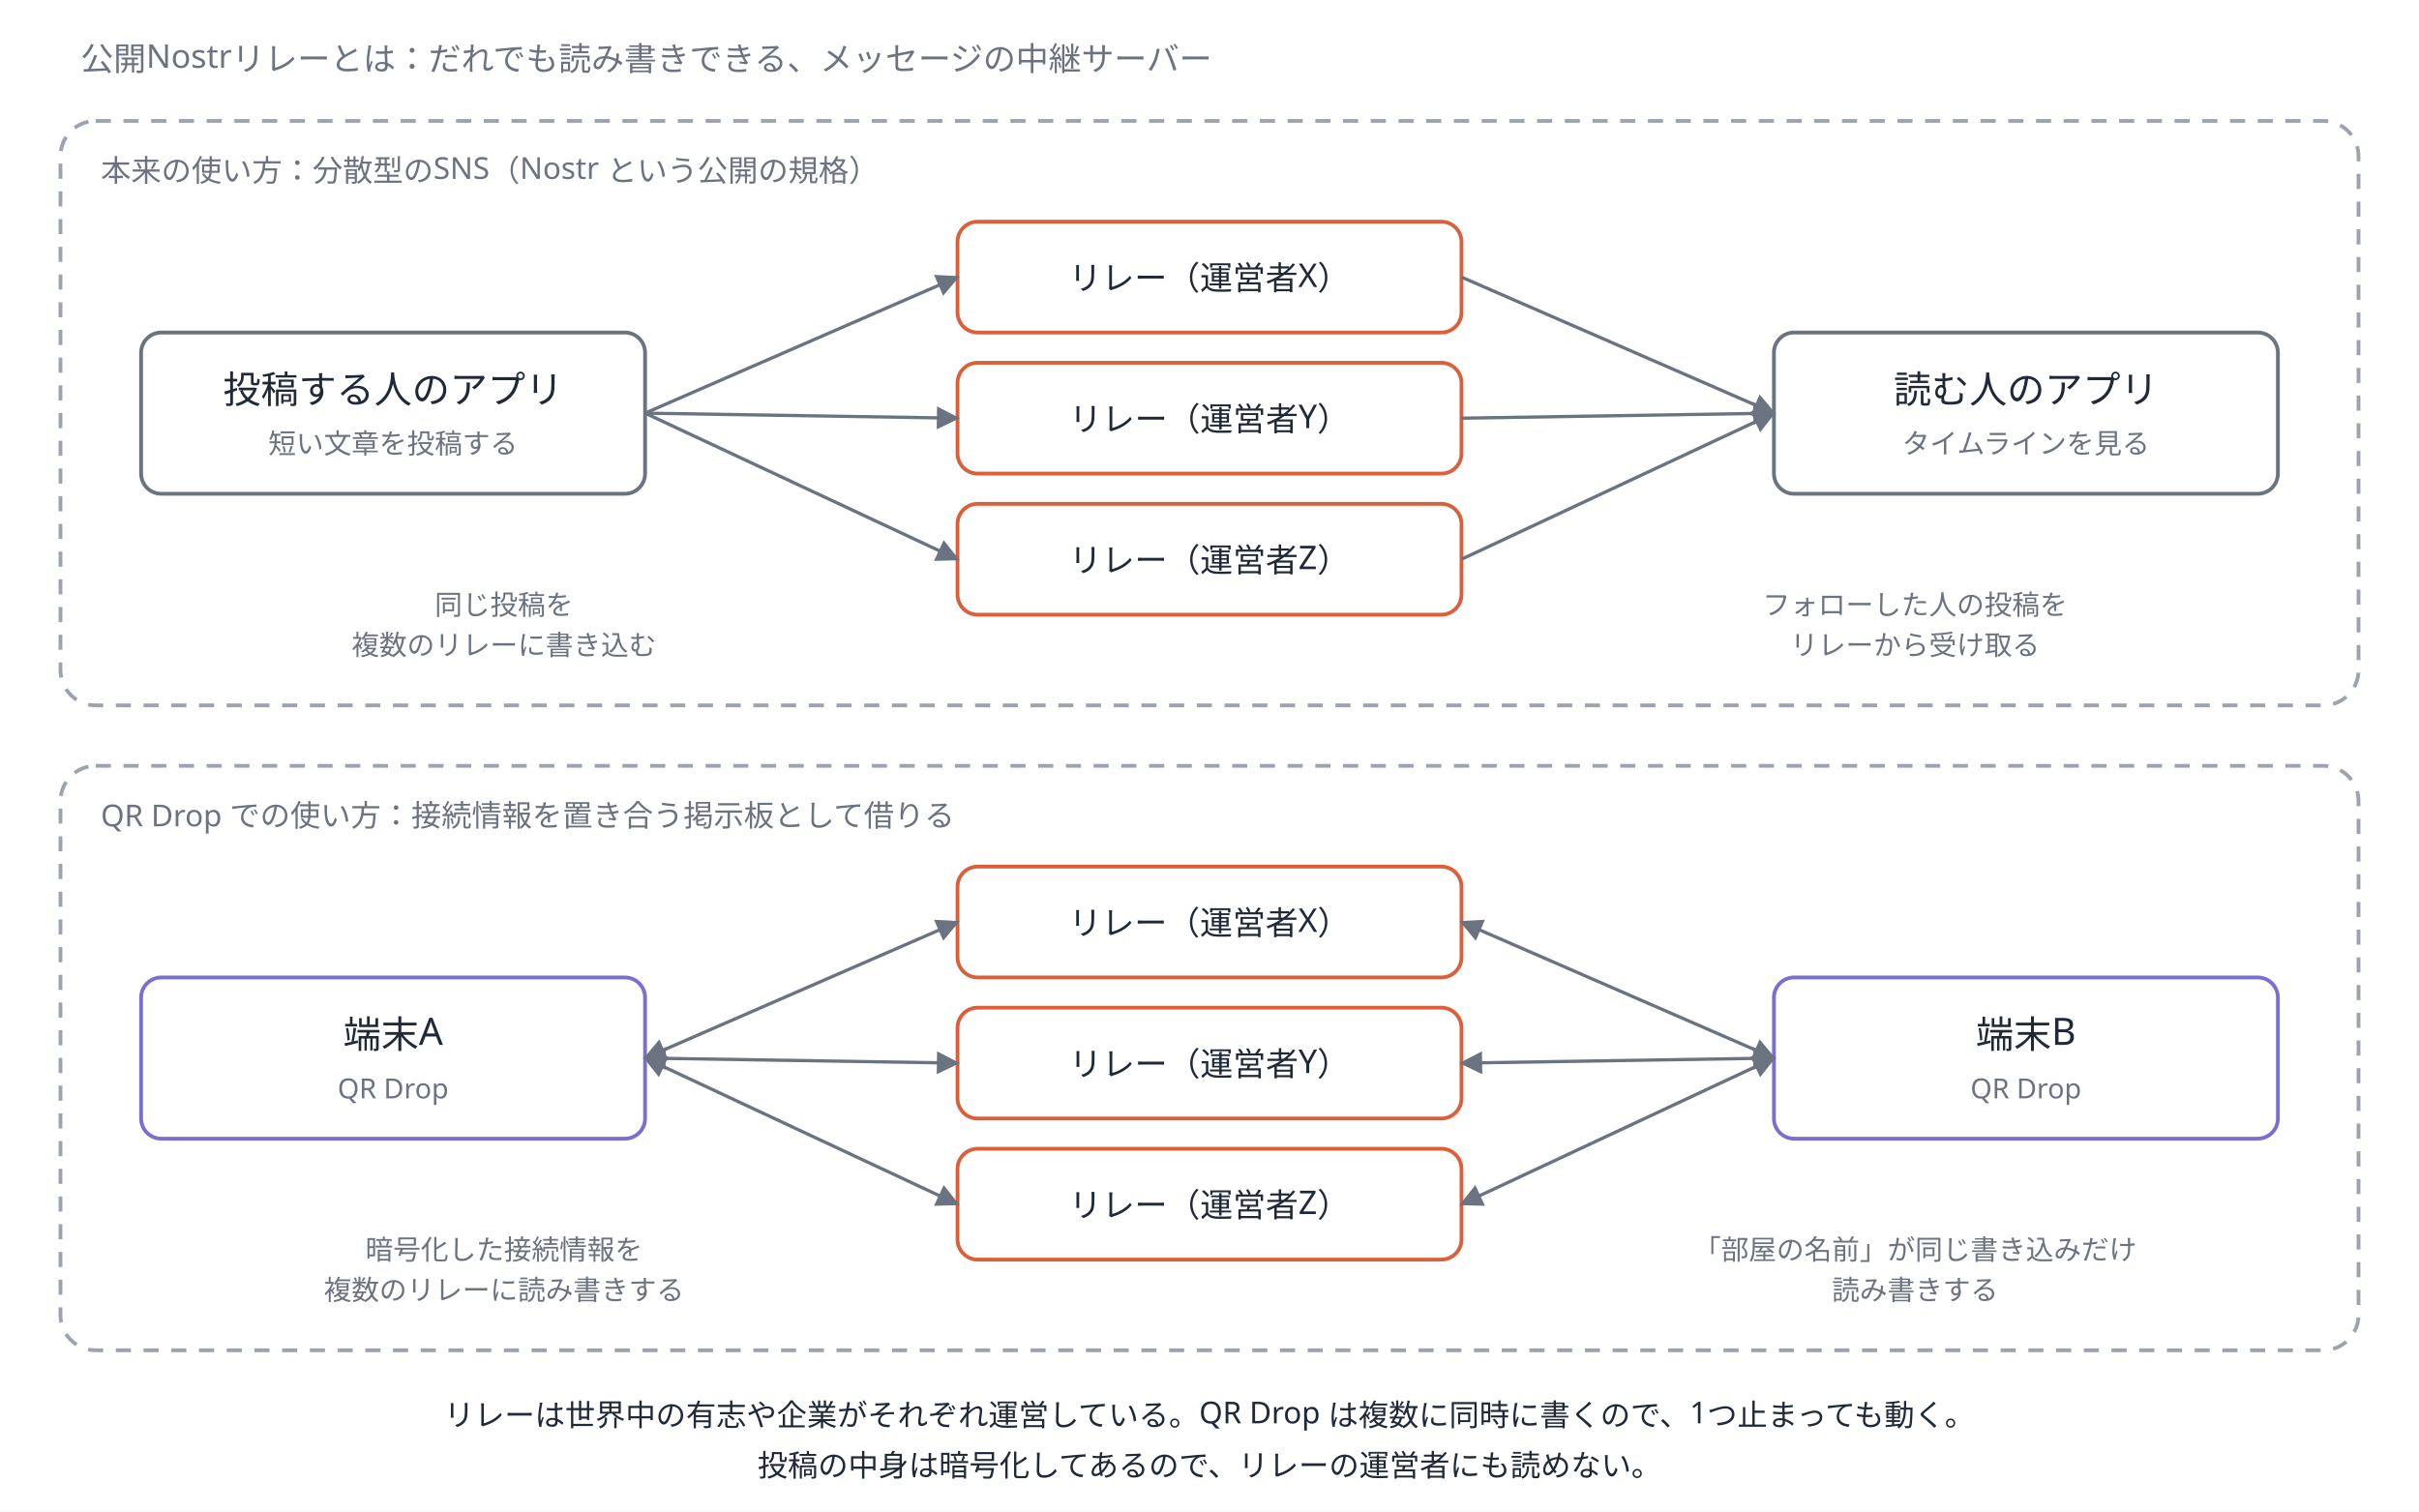
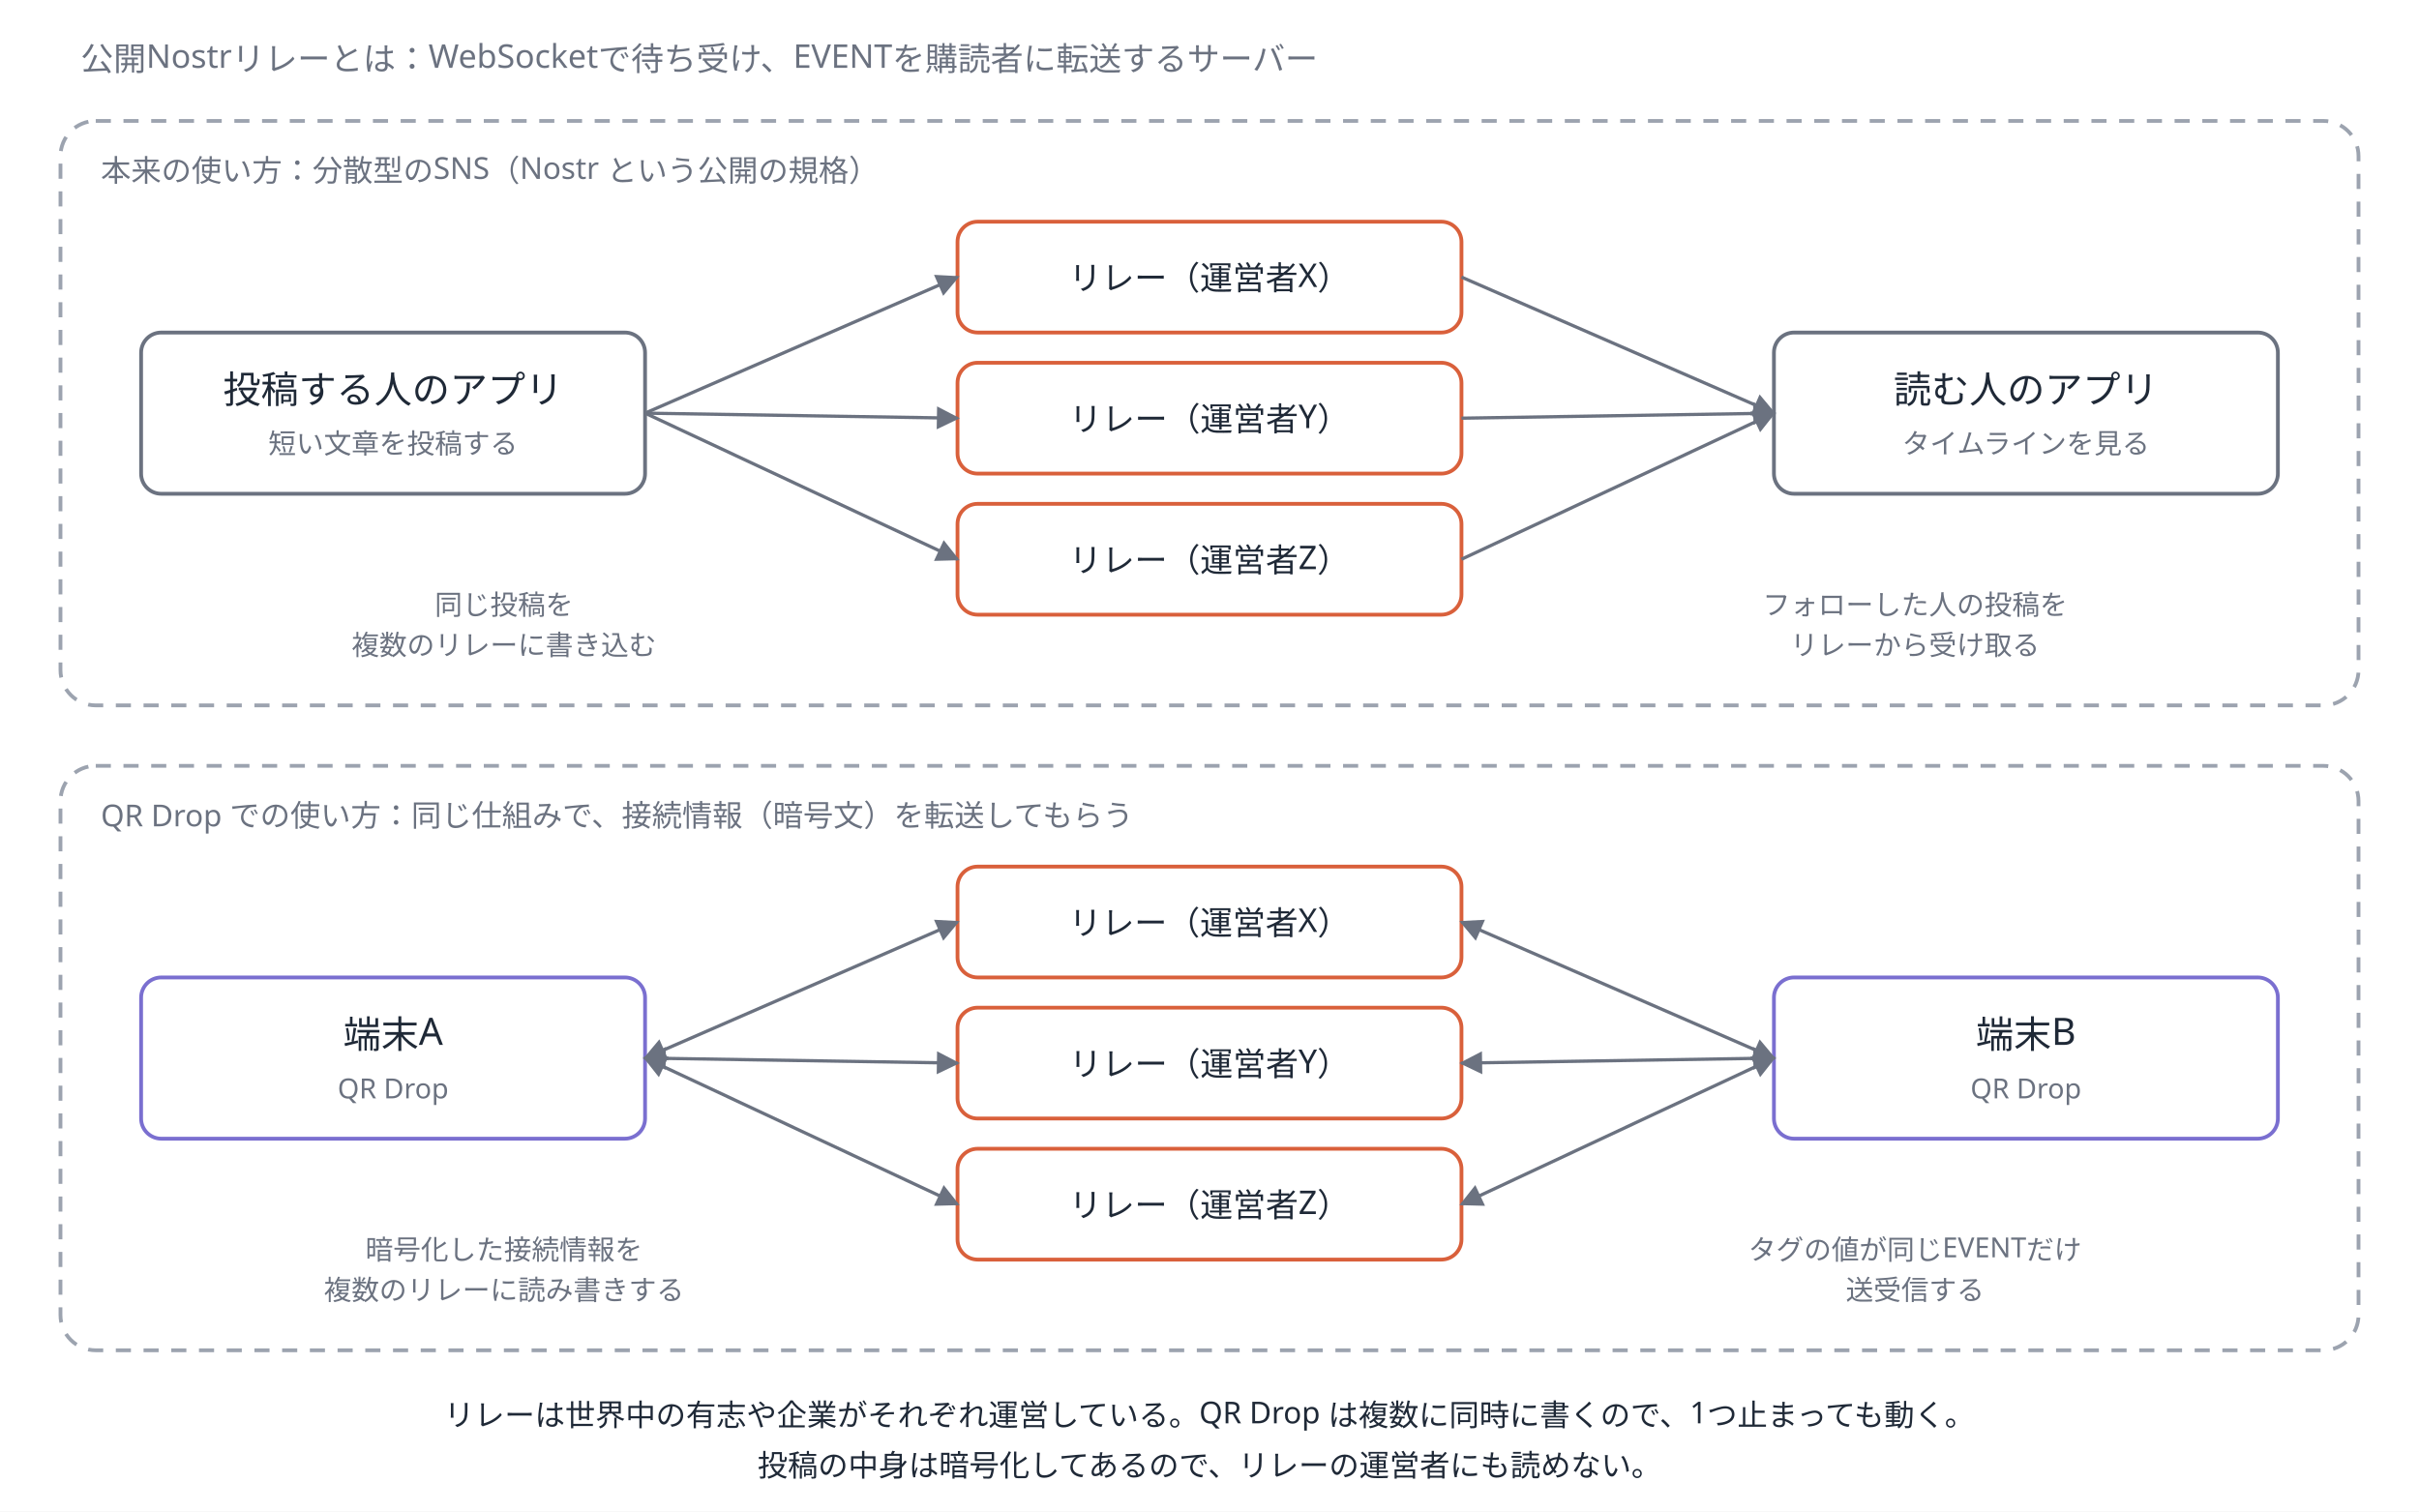
<svg xmlns="http://www.w3.org/2000/svg" viewBox="0 0 960 600" font-family="'Noto Sans JP','Hiragino Sans',sans-serif">
  <defs>
    <marker id="arrow" viewBox="0 0 10 10" refX="9" refY="5" markerWidth="7" markerHeight="7" orient="auto-start-reverse">
      <path d="M0,0 L10,5 L0,10 z" fill="#6b7280" />
    </marker>
  </defs>
  <rect width="960" height="600" fill="#ffffff" />
-   <text x="32" y="28" font-size="13" fill="#6b7280">公開Nostrリレーとは：だれでも読み書きできる、メッセージの中継サーバー</text>
+   <text x="32" y="28" font-size="13" fill="#6b7280">公開Nostrリレーとは：WebSocketで待ち受け、EVENTを購読者に転送するサーバー</text>
  <rect x="24" y="48" width="912" height="232" rx="14" fill="none" stroke="#9ca3af" stroke-width="1.5" stroke-dasharray="6 5" />
  <text x="40" y="72" font-size="12" text-anchor="start" fill="#6b7280">本来の使い方：分散型のSNS（Nostr という公開の規格）</text>
  <rect x="56" y="132" width="200" height="64" rx="8" fill="none" stroke="#6b7280" stroke-width="1.5" />
  <text x="156.0" y="160.0" font-size="15" text-anchor="middle" fill="#1f2937">投稿する人のアプリ</text>
  <text x="156.0" y="180.0" font-size="11" text-anchor="middle" fill="#6b7280">短い文章を投稿する</text>
  <rect x="704" y="132" width="200" height="64" rx="8" fill="none" stroke="#6b7280" stroke-width="1.5" />
  <text x="804.0" y="160.0" font-size="15" text-anchor="middle" fill="#1f2937">読む人のアプリ</text>
  <text x="804.0" y="180.0" font-size="11" text-anchor="middle" fill="#6b7280">タイムラインを見る</text>
  <rect x="380" y="88" width="200" height="44" rx="8" fill="none" stroke="#d9603b" stroke-width="1.5" />
  <text x="480.0" y="115.0" font-size="13" text-anchor="middle" fill="#1f2937">リレー（運営者X）</text>
  <line x1="256" y1="164" x2="380" y2="110" stroke="#6b7280" stroke-width="1.3" marker-end="url(#arrow)" />
  <line x1="580" y1="110" x2="704" y2="164" stroke="#6b7280" stroke-width="1.3" marker-end="url(#arrow)" />
  <rect x="380" y="144" width="200" height="44" rx="8" fill="none" stroke="#d9603b" stroke-width="1.5" />
  <text x="480.0" y="171.0" font-size="13" text-anchor="middle" fill="#1f2937">リレー（運営者Y）</text>
  <line x1="256" y1="164" x2="380" y2="166" stroke="#6b7280" stroke-width="1.3" marker-end="url(#arrow)" />
  <line x1="580" y1="166" x2="704" y2="164" stroke="#6b7280" stroke-width="1.3" marker-end="url(#arrow)" />
  <rect x="380" y="200" width="200" height="44" rx="8" fill="none" stroke="#d9603b" stroke-width="1.5" />
  <text x="480.0" y="227.0" font-size="13" text-anchor="middle" fill="#1f2937">リレー（運営者Z）</text>
  <line x1="256" y1="164" x2="380" y2="222" stroke="#6b7280" stroke-width="1.3" marker-end="url(#arrow)" />
  <line x1="580" y1="222" x2="704" y2="164" stroke="#6b7280" stroke-width="1.3" marker-end="url(#arrow)" />
  <text x="200" y="244" font-size="11" text-anchor="middle" fill="#6b7280">同じ投稿を</text>
  <text x="200" y="260" font-size="11" text-anchor="middle" fill="#6b7280">複数のリレーに書き込む</text>
  <text x="760" y="244" font-size="11" text-anchor="middle" fill="#6b7280">フォローした人の投稿を</text>
  <text x="760" y="260" font-size="11" text-anchor="middle" fill="#6b7280">リレーから受け取る</text>
  <rect x="24" y="304" width="912" height="232" rx="14" fill="none" stroke="#9ca3af" stroke-width="1.5" stroke-dasharray="6 5" />
-   <text x="40" y="328" font-size="12" text-anchor="start" fill="#6b7280">QR Drop での使い方：接続情報を置き合う掲示板として借りる</text>
+   <text x="40" y="328" font-size="12" text-anchor="start" fill="#6b7280">QR Drop での使い方：同じ仕組みで、接続情報（暗号文）を転送してもらう</text>
  <rect x="56" y="388" width="200" height="64" rx="8" fill="none" stroke="#7a6fd0" stroke-width="1.5" />
  <text x="156.0" y="416.0" font-size="15" text-anchor="middle" fill="#1f2937">端末A</text>
  <text x="156.0" y="436.0" font-size="11" text-anchor="middle" fill="#6b7280">QR Drop</text>
  <rect x="704" y="388" width="200" height="64" rx="8" fill="none" stroke="#7a6fd0" stroke-width="1.5" />
  <text x="804.0" y="416.0" font-size="15" text-anchor="middle" fill="#1f2937">端末B</text>
  <text x="804.0" y="436.0" font-size="11" text-anchor="middle" fill="#6b7280">QR Drop</text>
  <rect x="380" y="344" width="200" height="44" rx="8" fill="none" stroke="#d9603b" stroke-width="1.5" />
  <text x="480.0" y="371.0" font-size="13" text-anchor="middle" fill="#1f2937">リレー（運営者X）</text>
  <line x1="256" y1="420" x2="380" y2="366" stroke="#6b7280" stroke-width="1.3" marker-start="url(#arrow)" marker-end="url(#arrow)" />
  <line x1="580" y1="366" x2="704" y2="420" stroke="#6b7280" stroke-width="1.3" marker-start="url(#arrow)" marker-end="url(#arrow)" />
  <rect x="380" y="400" width="200" height="44" rx="8" fill="none" stroke="#d9603b" stroke-width="1.5" />
  <text x="480.0" y="427.0" font-size="13" text-anchor="middle" fill="#1f2937">リレー（運営者Y）</text>
  <line x1="256" y1="420" x2="380" y2="422" stroke="#6b7280" stroke-width="1.3" marker-start="url(#arrow)" marker-end="url(#arrow)" />
  <line x1="580" y1="422" x2="704" y2="420" stroke="#6b7280" stroke-width="1.3" marker-start="url(#arrow)" marker-end="url(#arrow)" />
  <rect x="380" y="456" width="200" height="44" rx="8" fill="none" stroke="#d9603b" stroke-width="1.5" />
  <text x="480.0" y="483.0" font-size="13" text-anchor="middle" fill="#1f2937">リレー（運営者Z）</text>
  <line x1="256" y1="420" x2="380" y2="478" stroke="#6b7280" stroke-width="1.3" marker-start="url(#arrow)" marker-end="url(#arrow)" />
  <line x1="580" y1="478" x2="704" y2="420" stroke="#6b7280" stroke-width="1.3" marker-start="url(#arrow)" marker-end="url(#arrow)" />
  <text x="200" y="500" font-size="11" text-anchor="middle" fill="#6b7280">暗号化した接続情報を</text>
  <text x="200" y="516" font-size="11" text-anchor="middle" fill="#6b7280">複数のリレーに読み書きする</text>
-   <text x="760" y="500" font-size="11" text-anchor="middle" fill="#6b7280">「部屋の名前」が同じ書き込みだけ</text>
-   <text x="760" y="516" font-size="11" text-anchor="middle" fill="#6b7280">読み書きする</text>
+   <text x="760" y="500" font-size="11" text-anchor="middle" fill="#6b7280">タグの値が同じEVENTだけ</text>
+   <text x="760" y="516" font-size="11" text-anchor="middle" fill="#6b7280">送受信する</text>
  <text x="480" y="566" font-size="12" text-anchor="middle" fill="#1f2937">リレーは世界中の有志や企業がそれぞれ運営している。QR Drop は複数に同時に書くので、1つ止まっても動く。</text>
  <text x="480" y="586" font-size="12" text-anchor="middle" fill="#1f2937">投稿の中身は暗号化してあるので、リレーの運営者にも読めない。</text>
</svg>
